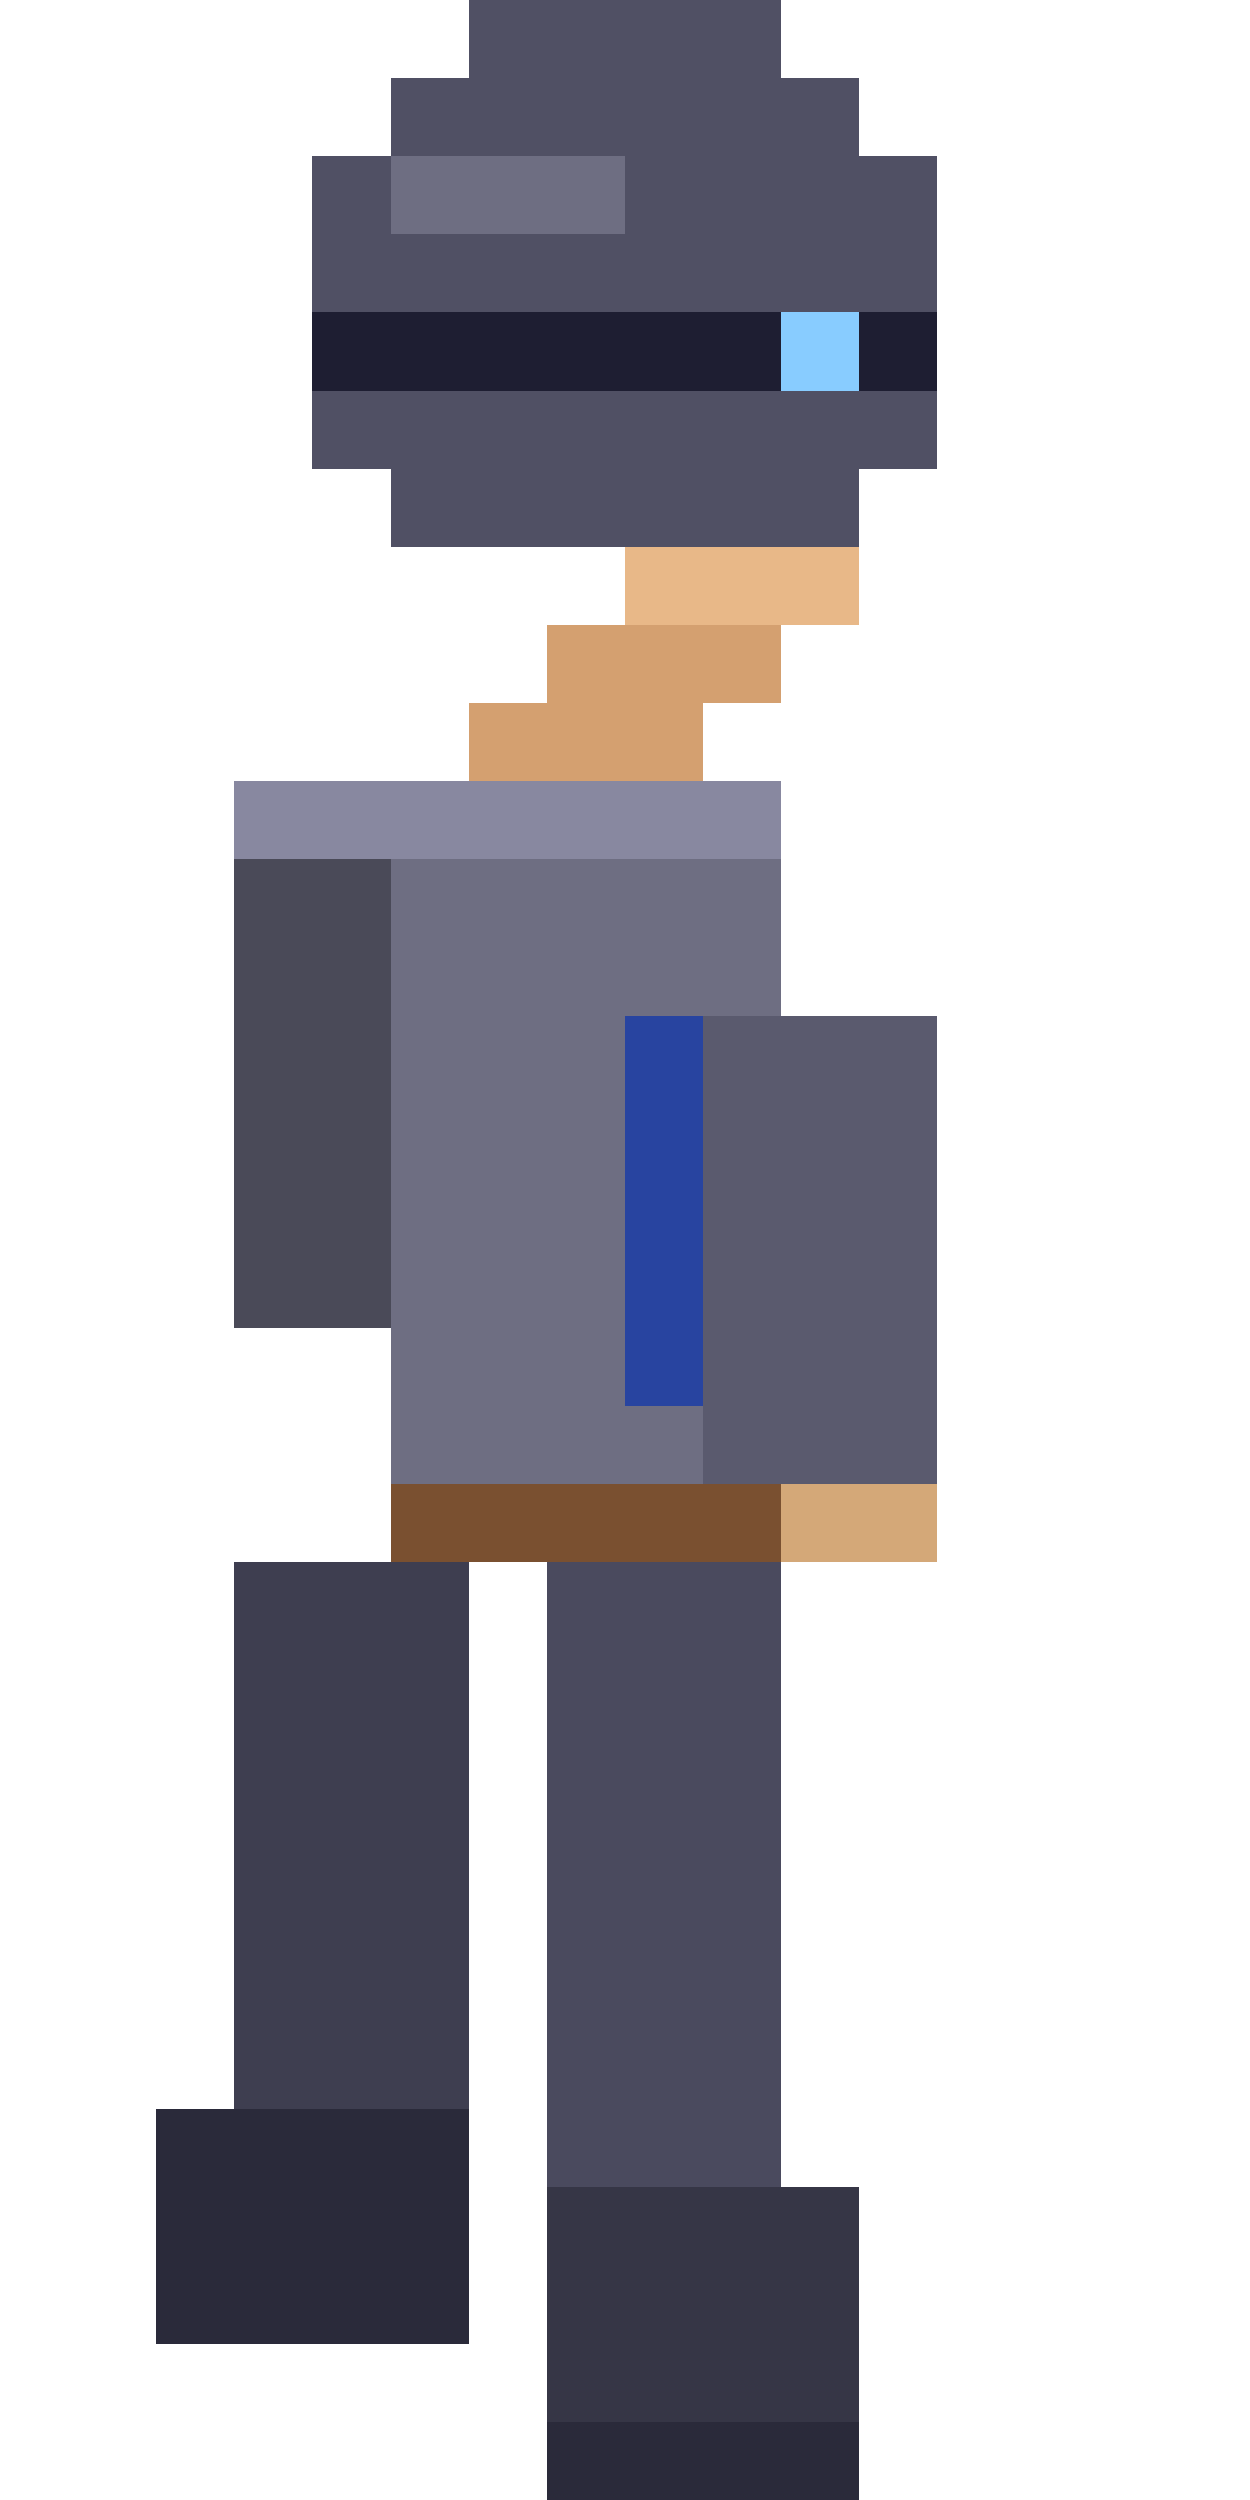
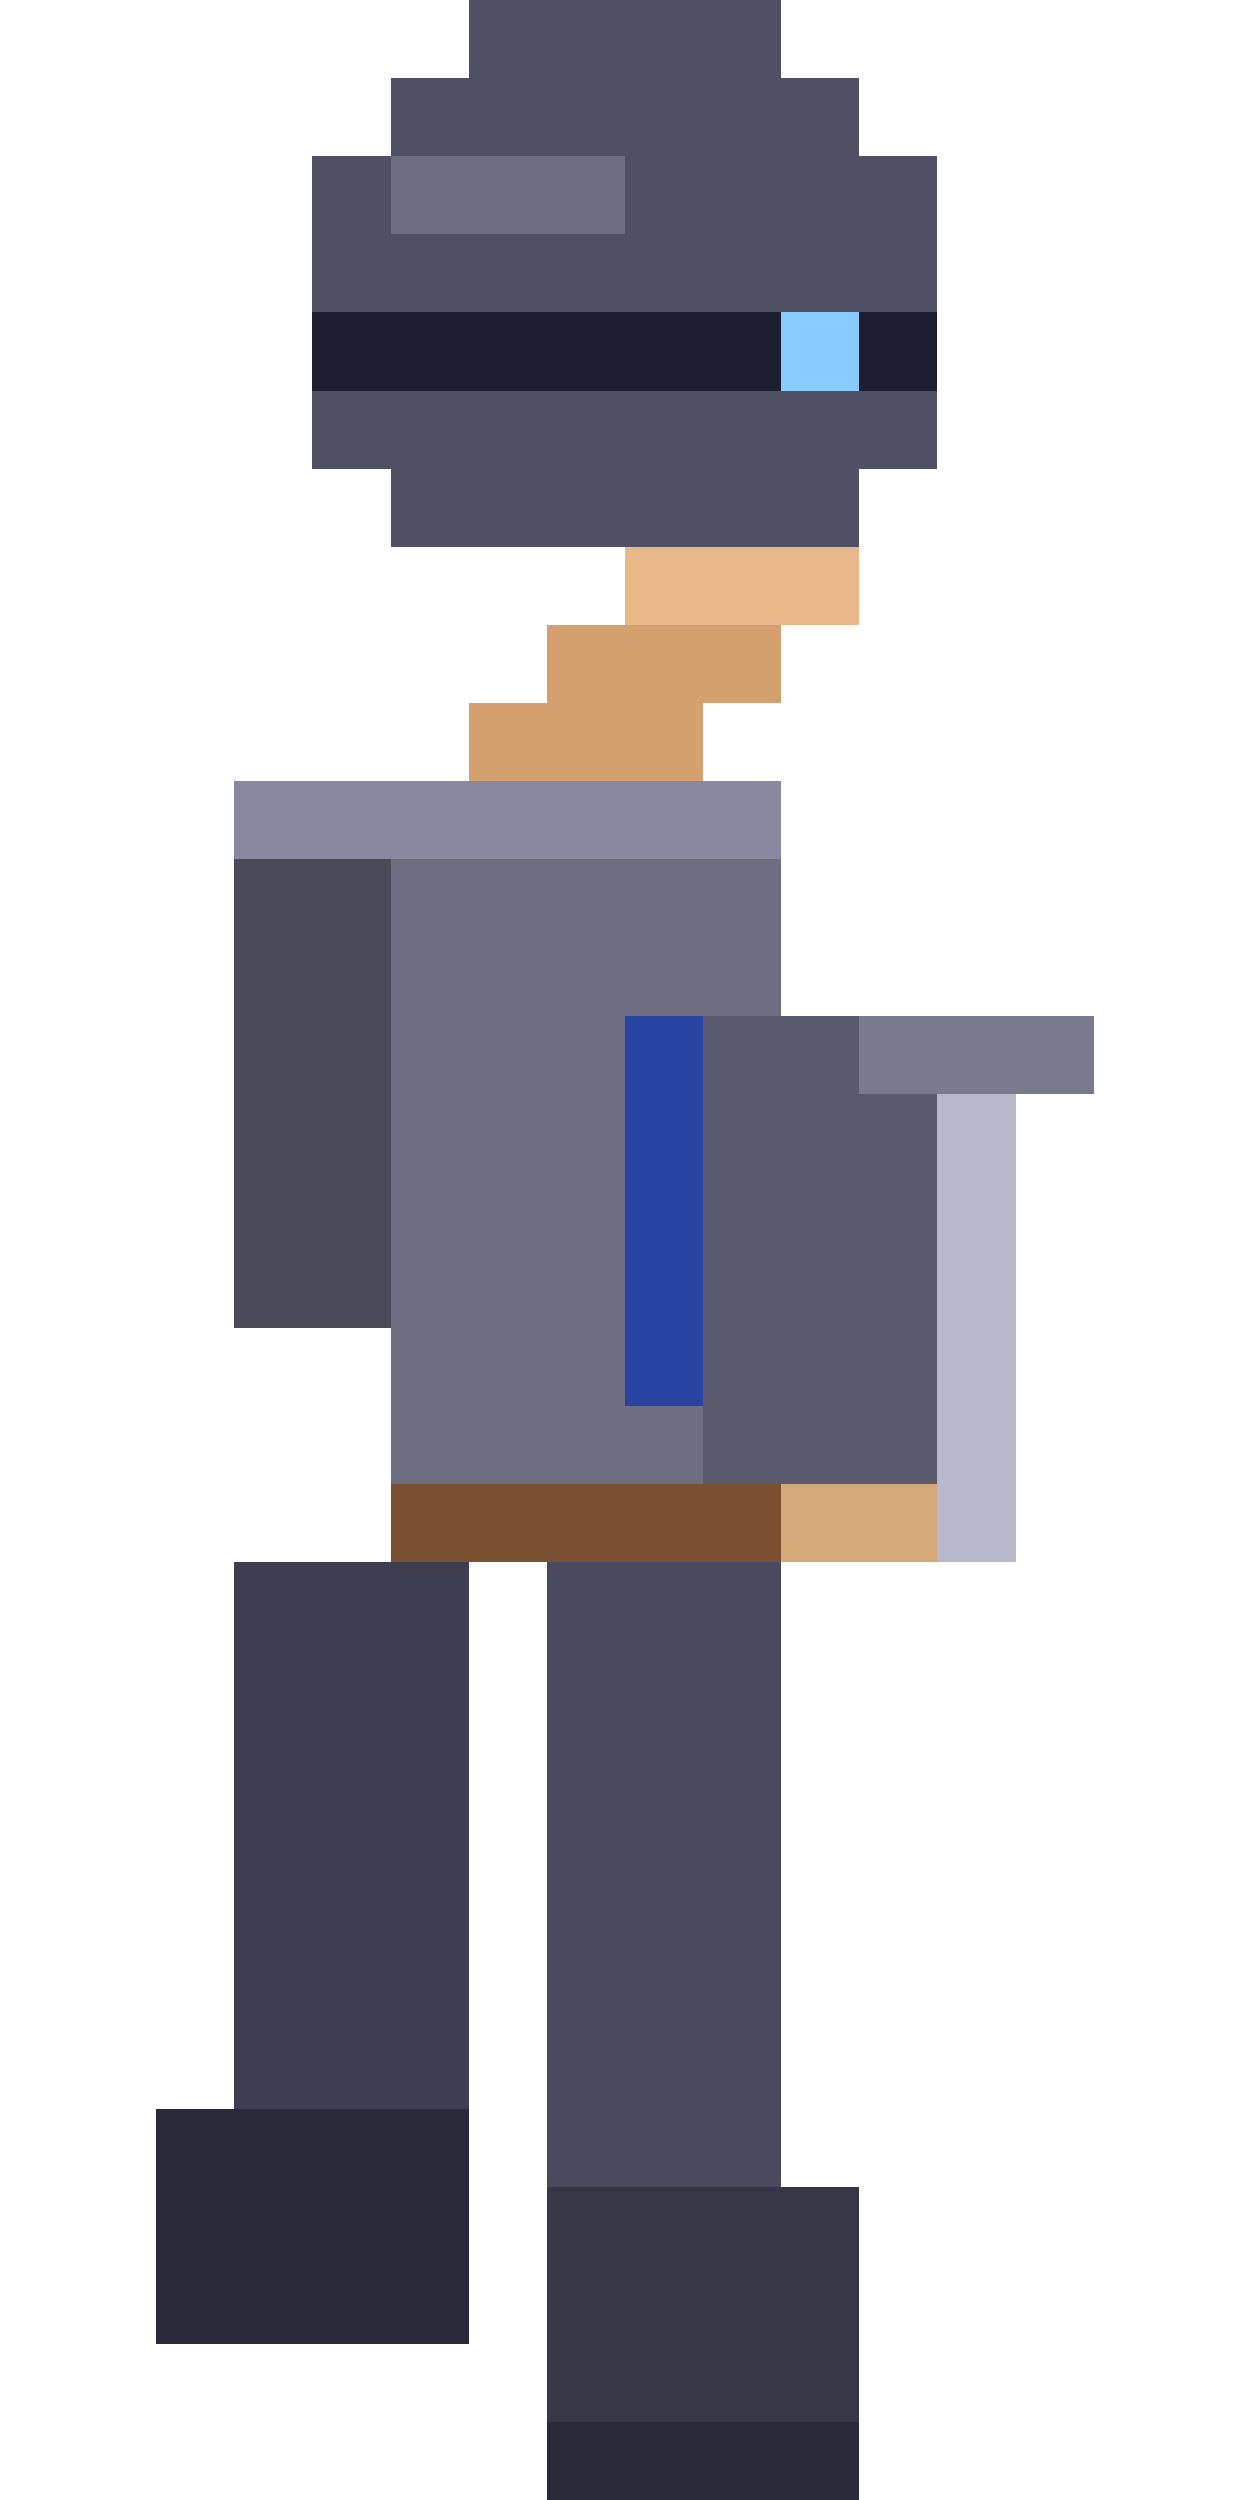
<svg xmlns="http://www.w3.org/2000/svg" viewBox="0 0 16 32" shape-rendering="crispEdges">
  <rect x="5" y="10" width="5" height="9" fill="#6E6E82" />
  <rect x="8" y="13" width="2" height="5" fill="#2844A0" />
  <rect x="9" y="13" width="1" height="5" fill="#3858C0" />
  <rect x="6" y="0" width="4" height="1" fill="#505064" />
  <rect x="5" y="1" width="6" height="1" fill="#505064" />
  <rect x="4" y="2" width="8" height="4" fill="#505064" />
  <rect x="5" y="6" width="6" height="1" fill="#505064" />
  <rect x="5" y="2" width="3" height="1" fill="#6E6E82" />
  <rect x="4" y="4" width="8" height="1" fill="#1E1E32" />
  <rect x="10" y="4" width="1" height="1" fill="#88CCFF" />
  <rect x="8" y="7" width="3" height="1" fill="#E8B888" />
  <rect x="7" y="8" width="3" height="1" fill="#D4A070" />
  <rect x="6" y="9" width="3" height="1" fill="#D4A070" />
  <rect x="3" y="10" width="7" height="1" fill="#8888A0" />
  <rect x="3" y="11" width="7" height="1" fill="#6E6E82" />
  <rect x="3" y="11" width="2" height="6" fill="#4A4A58" />
  <rect x="9" y="13" width="3" height="6" fill="#5A5A6E" />
  <rect x="10" y="19" width="2" height="1" fill="#D4A878" />
+   <rect x="12" y="14" width="1" height="6" fill="#B8B8CC" />
+   <rect x="11" y="13" width="3" height="1" fill="#7A7A8E" />
  <rect x="5" y="19" width="5" height="1" fill="#7A5030" />
  <rect x="3" y="20" width="3" height="7" fill="#3E3E50" />
  <rect x="7" y="20" width="3" height="8" fill="#4A4A5E" />
  <rect x="2" y="27" width="4" height="3" fill="#2A2A3A" />
  <rect x="7" y="28" width="4" height="4" fill="#363646" />
  <rect x="7" y="31" width="4" height="1" fill="#2A2A3A" />
</svg>
